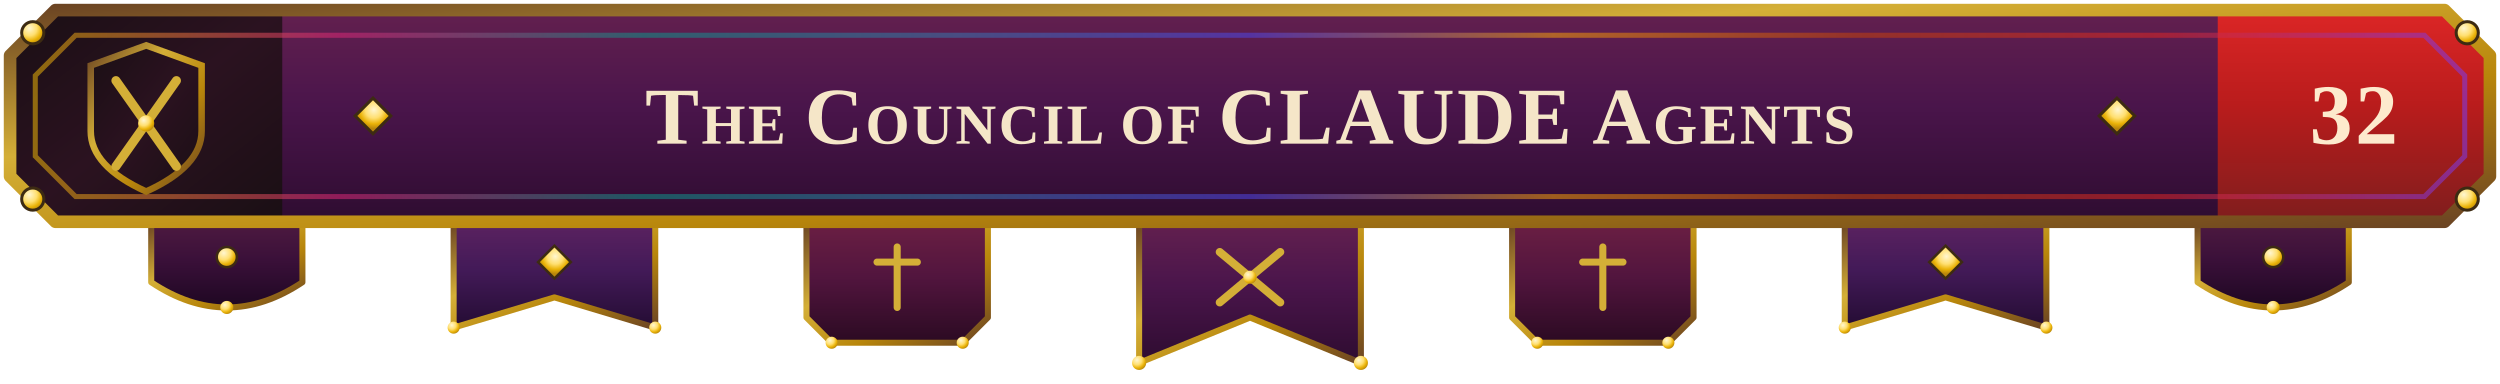
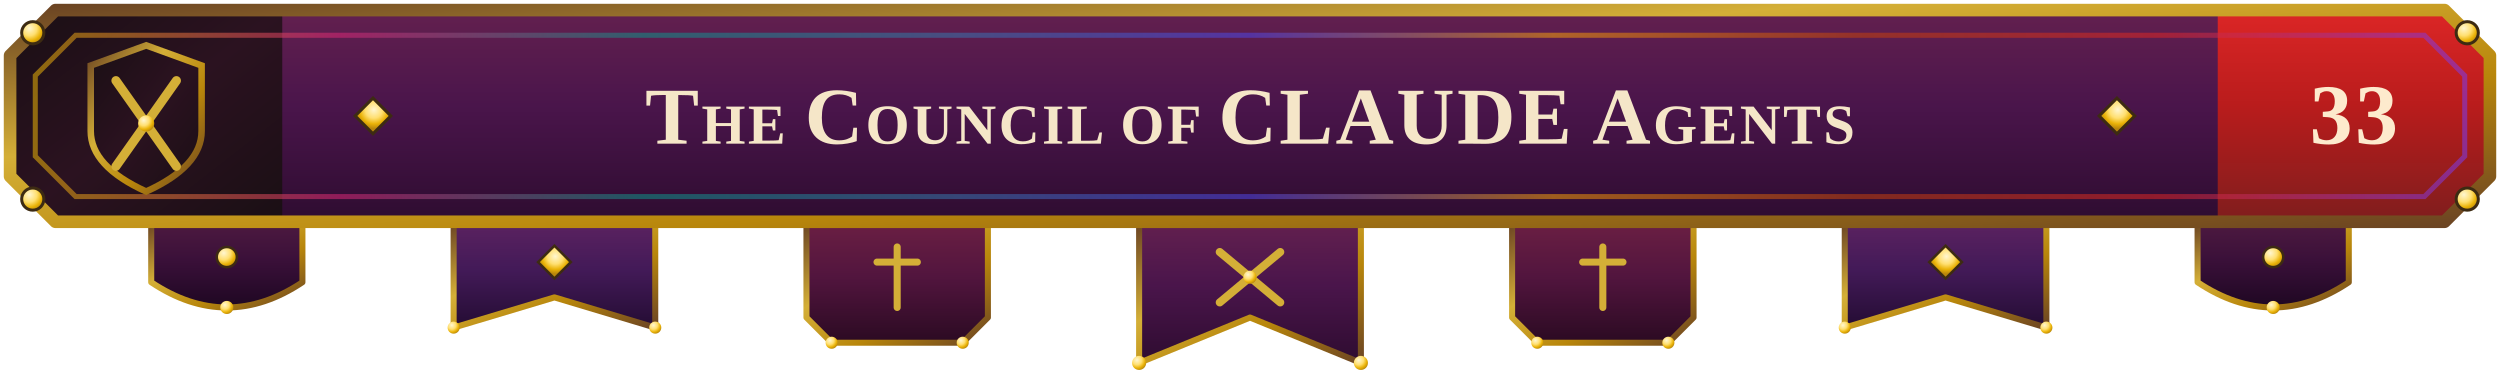
- <svg xmlns="http://www.w3.org/2000/svg" width="372" height="57" viewBox="0 0 496 76" role="img" aria-label="The Council of CLAUDE Agents: 32">
+ <svg xmlns="http://www.w3.org/2000/svg" width="372" height="57" viewBox="0 0 496 76" role="img" aria-label="The Council of CLAUDE Agents: 33">
  <defs>
    <linearGradient id="bdgBgGrad" x1="0%" y1="0%" x2="100%" y2="100%">
      <stop offset="0%" stop-color="#1a0f14" />
      <stop offset="50%" stop-color="#2b1220" />
      <stop offset="100%" stop-color="#1a0f14" />
    </linearGradient>
    <linearGradient id="bdgBronzeGrad" x1="0%" y1="0%" x2="100%" y2="100%">
      <stop offset="0%" stop-color="#6b4423" />
      <stop offset="35%" stop-color="#d4af37" />
      <stop offset="65%" stop-color="#b8860b" />
      <stop offset="100%" stop-color="#6b4423" />
    </linearGradient>
    <linearGradient id="bdgCouncilGrad" x1="0%" y1="0%" x2="100%" y2="0%">
      <stop offset="0%" stop-color="#eab308" />
      <stop offset="12.5%" stop-color="#db2777" />
      <stop offset="25%" stop-color="#0d9488" />
      <stop offset="37.5%" stop-color="#3776ab" />
      <stop offset="50%" stop-color="#4f46e5" />
      <stop offset="62.5%" stop-color="#f59e0b" />
      <stop offset="75%" stop-color="#c2410c" />
      <stop offset="87.5%" stop-color="#dc2626" />
      <stop offset="100%" stop-color="#7c3aed" />
    </linearGradient>
    <linearGradient id="bdgPlumGrad" x1="0%" y1="0%" x2="0%" y2="100%">
      <stop offset="0%" stop-color="#63204f" />
      <stop offset="45%" stop-color="#4a154b" />
      <stop offset="100%" stop-color="#2e0c30" />
    </linearGradient>
    <linearGradient id="bdgCountGrad" x1="0%" y1="0%" x2="0%" y2="100%">
      <stop offset="0%" stop-color="#dc2626" />
      <stop offset="45%" stop-color="#b91c1c" />
      <stop offset="100%" stop-color="#7f1d1d" />
    </linearGradient>
    <radialGradient id="bdgGemGrad" cx="35%" cy="30%" r="75%">
      <stop offset="0%" stop-color="#fff6d0" />
      <stop offset="45%" stop-color="#ffdf70" />
      <stop offset="75%" stop-color="#eab308" />
      <stop offset="100%" stop-color="#b8860b" />
    </radialGradient>
    <linearGradient id="penPlumDeep" x1="0%" y1="0%" x2="0%" y2="100%">
      <stop offset="0%" stop-color="#4e1a40" />
      <stop offset="45%" stop-color="#3a1039" />
      <stop offset="100%" stop-color="#1e0722" />
    </linearGradient>
    <linearGradient id="penPlumWarm" x1="0%" y1="0%" x2="0%" y2="100%">
      <stop offset="0%" stop-color="#6b1f43" />
      <stop offset="45%" stop-color="#52153e" />
      <stop offset="100%" stop-color="#2b0a22" />
    </linearGradient>
    <linearGradient id="penPlumCool" x1="0%" y1="0%" x2="0%" y2="100%">
      <stop offset="0%" stop-color="#5b2260" />
      <stop offset="45%" stop-color="#431a58" />
      <stop offset="100%" stop-color="#240c33" />
    </linearGradient>
  </defs>
  <path d="M 11 2 L 485 2 L 494 11 L 494 35 L 485 44 L 11 44 L 2 35 L 2 11 Z" fill="url(#bdgPlumGrad)" />
  <path d="M 11 2 L 56 2 L 56 44 L 11 44 L 2 35 L 2 11 Z" fill="url(#bdgBgGrad)" />
  <line x1="56" y1="3" x2="56" y2="43" stroke="url(#bdgBronzeGrad)" stroke-width="1.5" />
  <path d="M 440 2 L 485 2 L 494 11 L 494 35 L 485 44 L 440 44 Z" fill="url(#bdgCountGrad)" />
  <line x1="440" y1="3" x2="440" y2="43" stroke="url(#bdgBronzeGrad)" stroke-width="1.5" />
  <path d="M 15 7 L 481 7 L 489 15 L 489 31 L 481 39 L 15 39 L 7 31 L 7 15 Z" fill="none" stroke="url(#bdgCouncilGrad)" stroke-width="1" opacity="0.55" />
  <g stroke="url(#bdgBronzeGrad)" stroke-width="1.2" stroke-linejoin="round">
    <path d="M 30 44 L 60 44 L 60 56 Q 45 66 30 56 Z" fill="url(#penPlumDeep)" />
    <path d="M 90 44 L 130 44 L 130 65 L 110 59 L 90 65 Z" fill="url(#penPlumCool)" />
    <path d="M 160 44 L 196 44 L 196 63 L 191 68 L 165 68 L 160 63 Z" fill="url(#penPlumWarm)" />
    <path d="M 226 44 L 270 44 L 270 72 L 248 63 L 226 72 Z" fill="url(#bdgPlumGrad)" />
    <path d="M 300 44 L 336 44 L 336 63 L 331 68 L 305 68 L 300 63 Z" fill="url(#penPlumWarm)" />
    <path d="M 366 44 L 406 44 L 406 65 L 386 59 L 366 65 Z" fill="url(#penPlumCool)" />
    <path d="M 436 44 L 466 44 L 466 56 Q 451 66 436 56 Z" fill="url(#penPlumDeep)" />
  </g>
  <g fill="url(#bdgGemGrad)">
    <circle cx="45" cy="61" r="1.3" />
    <circle cx="451" cy="61" r="1.3" />
    <circle cx="90" cy="65" r="1.2" />
    <circle cx="130" cy="65" r="1.2" />
    <circle cx="366" cy="65" r="1.2" />
    <circle cx="406" cy="65" r="1.2" />
    <circle cx="165" cy="68" r="1.2" />
    <circle cx="191" cy="68" r="1.2" />
    <circle cx="305" cy="68" r="1.2" />
    <circle cx="331" cy="68" r="1.2" />
    <circle cx="226" cy="72" r="1.4" />
    <circle cx="270" cy="72" r="1.4" />
  </g>
  <g fill="url(#bdgGemGrad)" stroke="#3d2b12" stroke-width="0.5">
    <circle cx="45" cy="51" r="2" />
    <circle cx="451" cy="51" r="2" />
    <rect width="4.6" height="4.6" transform="translate(110,52) rotate(45) translate(-2.3,-2.3)" />
    <rect width="4.6" height="4.6" transform="translate(386,52) rotate(45) translate(-2.3,-2.3)" />
  </g>
  <g stroke="#d4af37" stroke-width="1.4" stroke-linecap="round">
    <line x1="178" y1="49" x2="178" y2="61" />
    <line x1="174" y1="52" x2="182" y2="52" />
    <line x1="318" y1="49" x2="318" y2="61" />
    <line x1="314" y1="52" x2="322" y2="52" />
  </g>
  <path d="M 242 50 L 254 60 M 254 50 L 242 60" stroke="#d4af37" stroke-width="1.6" stroke-linecap="round" />
  <circle cx="248" cy="55" r="1.3" fill="url(#bdgGemGrad)" />
  <path d="M 11 2 L 485 2 L 494 11 L 494 35 L 485 44 L 11 44 L 2 35 L 2 11 Z" fill="none" stroke="url(#bdgBronzeGrad)" stroke-width="2.5" stroke-linejoin="round" />
  <path d="M 29 9 L 40 13 L 40 26 Q 40 33 29 38 Q 18 33 18 26 L 18 13 Z" fill="url(#bdgBgGrad)" stroke="url(#bdgBronzeGrad)" stroke-width="1.3" />
  <path d="M 23 16 L 35 33 M 35 16 L 23 33" stroke="#d4af37" stroke-width="1.8" stroke-linecap="round" />
  <circle cx="29" cy="24.5" r="1.6" fill="url(#bdgGemGrad)" />
  <rect width="5" height="5" fill="url(#bdgGemGrad)" stroke="#3d2b12" stroke-width="0.6" transform="translate(74,23) rotate(45) translate(-2.5,-2.5)" />
  <rect width="5" height="5" fill="url(#bdgGemGrad)" stroke="#3d2b12" stroke-width="0.6" transform="translate(420,23) rotate(45) translate(-2.5,-2.5)" />
  <g fill="url(#bdgGemGrad)" stroke="#3d2b12" stroke-width="0.6">
    <circle cx="6.5" cy="6.5" r="2.2" />
    <circle cx="489.5" cy="6.5" r="2.2" />
    <circle cx="489.5" cy="39.5" r="2.2" />
    <circle cx="6.5" cy="39.5" r="2.2" />
  </g>
  <text x="248" y="28.5" text-anchor="middle" fill="#f5e6c8" font-family="Cinzel, Georgia, 'Times New Roman', serif" font-size="16" font-weight="700" letter-spacing="0.5" style="font-variant: small-caps">The Council of CLAUDE Agents</text>
-   <text x="467" y="28.5" text-anchor="middle" fill="#fdeacd" font-family="Cinzel, Georgia, 'Times New Roman', serif" font-size="17" font-weight="700" letter-spacing="0.5">32</text>
+   <text x="467" y="28.5" text-anchor="middle" fill="#fdeacd" font-family="Cinzel, Georgia, 'Times New Roman', serif" font-size="17" font-weight="700" letter-spacing="0.5">33</text>
</svg>
